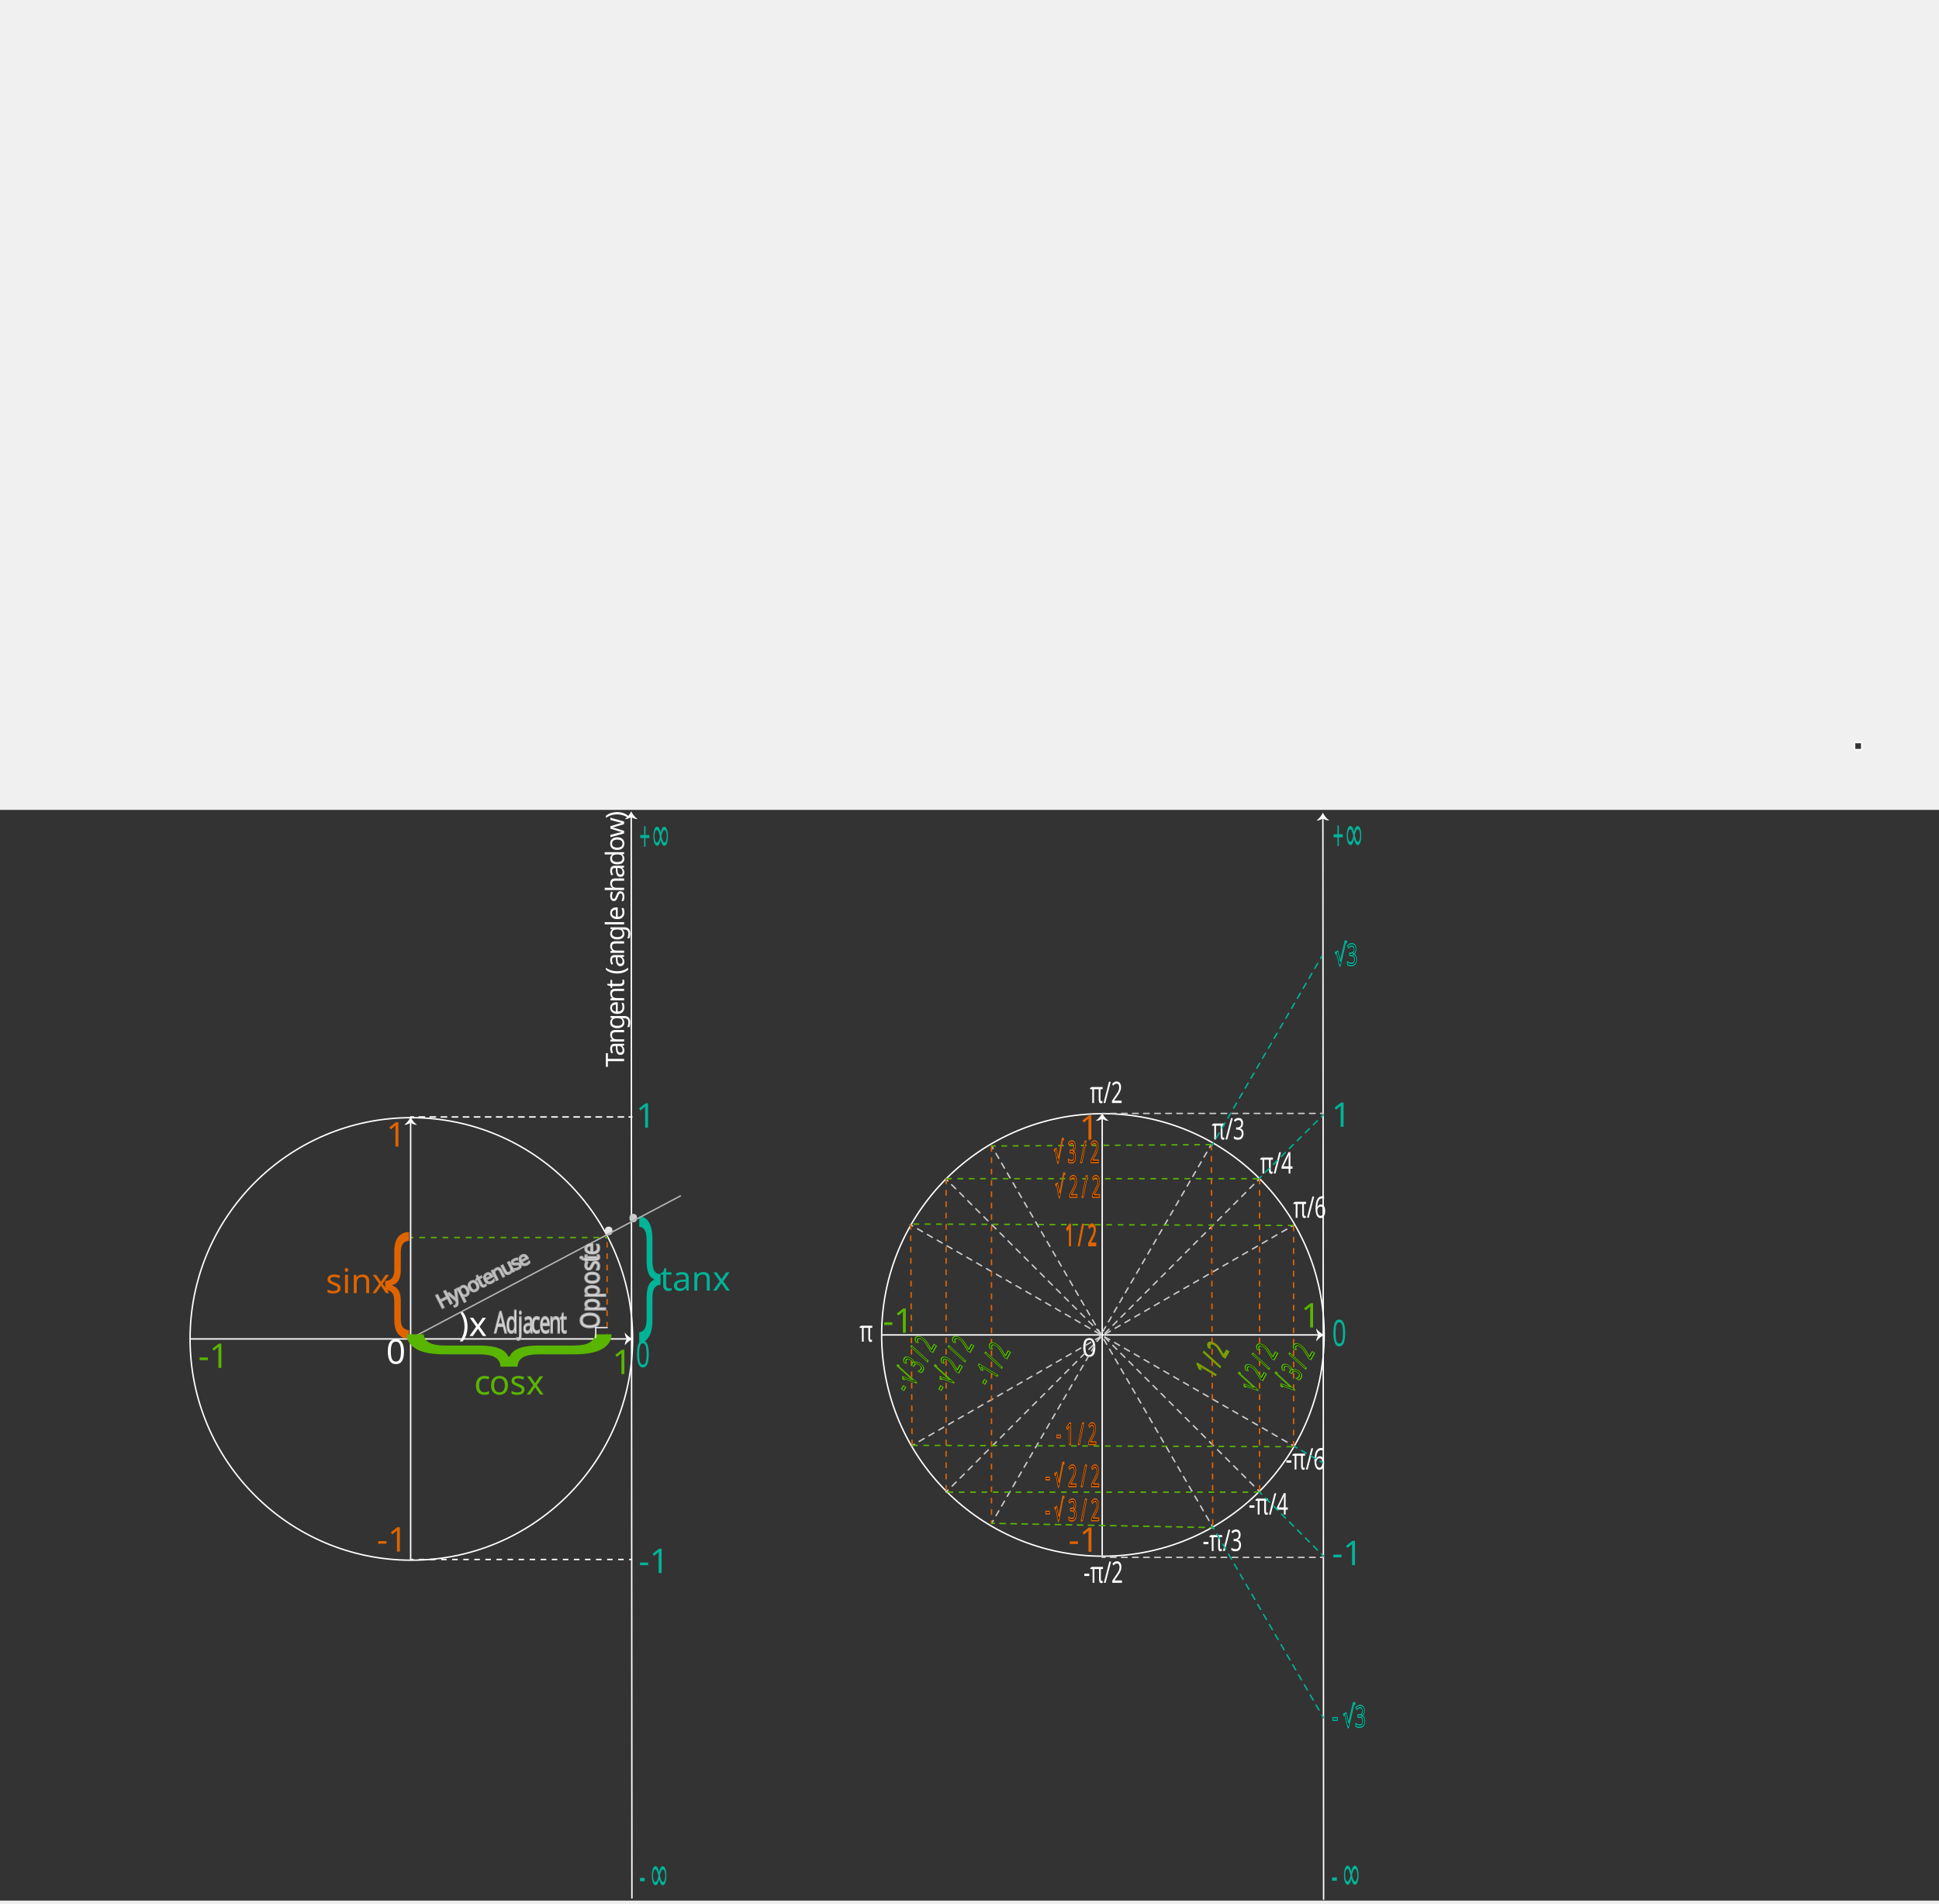
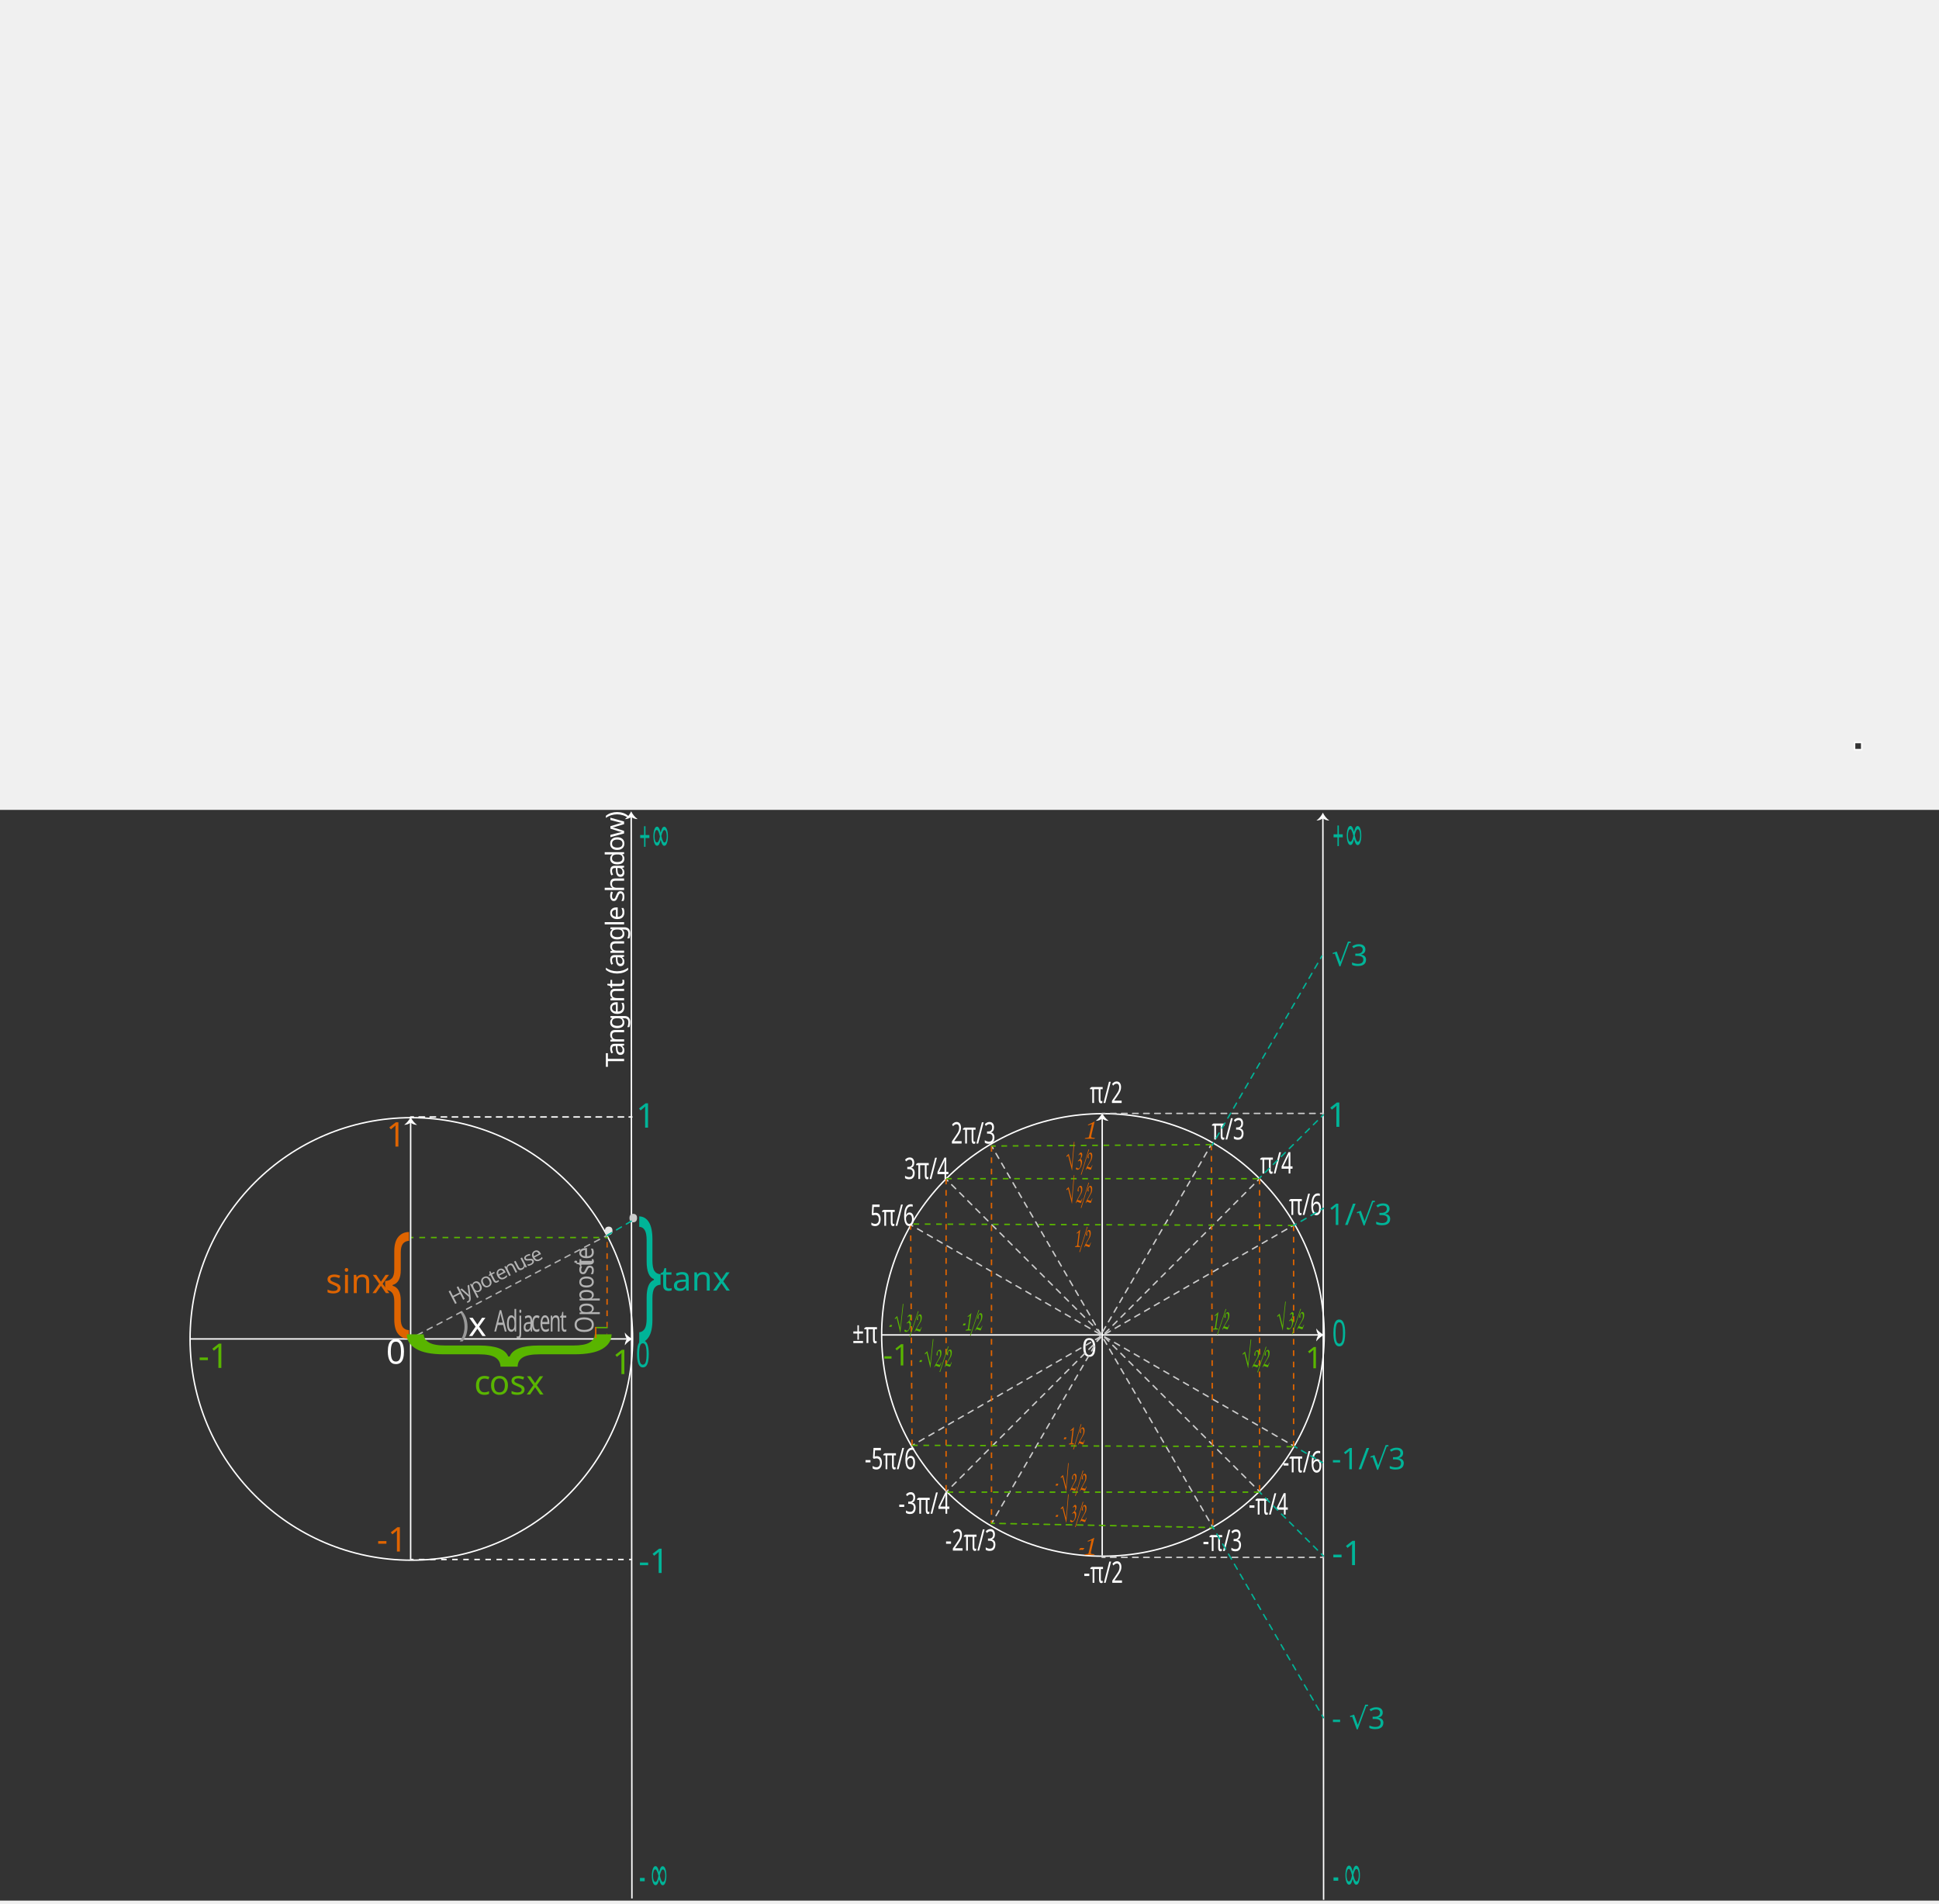
<svg xmlns="http://www.w3.org/2000/svg" id="Layer_1" data-name="Layer 1" viewBox="0 0 1367 1342.21">
  <defs>
-     <style>.cls-1,.cls-2{fill:#333;}.cls-1{stroke:#333;}.cls-1,.cls-12,.cls-2,.cls-21,.cls-24,.cls-29,.cls-3,.cls-33,.cls-41,.cls-53,.cls-55,.cls-8,.cls-9{stroke-miterlimit:10;}.cls-2,.cls-21,.cls-22,.cls-23,.cls-3{stroke:#fff;}.cls-21,.cls-22,.cls-23,.cls-24,.cls-3,.cls-35,.cls-36,.cls-37,.cls-38,.cls-39,.cls-40,.cls-41,.cls-43,.cls-44,.cls-45,.cls-46,.cls-47,.cls-48,.cls-49,.cls-50,.cls-51,.cls-52,.cls-57,.cls-8,.cls-9{fill:none;}.cls-18,.cls-4,.cls-42,.cls-5{fill:#fff;}.cls-5{font-size:18px;}.cls-11,.cls-12,.cls-13,.cls-14,.cls-15,.cls-17,.cls-18,.cls-19,.cls-20,.cls-25,.cls-26,.cls-28,.cls-29,.cls-33,.cls-42,.cls-5,.cls-53,.cls-54,.cls-55,.cls-56,.cls-58,.cls-6{font-family:MyriadPro-Regular, Myriad Pro;}.cls-13,.cls-15,.cls-17,.cls-18,.cls-19,.cls-20,.cls-6{font-size:24px;}.cls-12,.cls-29,.cls-33,.cls-6{fill:#e6e6e6;}.cls-15,.cls-25,.cls-7{fill:#59b500;}.cls-44,.cls-45,.cls-46,.cls-55,.cls-56,.cls-8,.cls-9{stroke:#59b500;}.cls-9{stroke-dasharray:4.09 4.09;}.cls-10,.cls-11,.cls-17,.cls-53,.cls-55{fill:#df6400;}.cls-11{font-size:86.45px;}.cls-12{font-size:14px;}.cls-12,.cls-24,.cls-29,.cls-33{stroke:#b3b3b3;}.cls-13{fill:#ccc;}.cls-14{font-size:102.13px;}.cls-14,.cls-20,.cls-26,.cls-28{fill:#00b498;}.cls-16{letter-spacing:-0.01em;}.cls-19{fill:#00b397;}.cls-21,.cls-23,.cls-57{stroke-dasharray:3.9 3.9;}.cls-22,.cls-23,.cls-35,.cls-36,.cls-37,.cls-38,.cls-39,.cls-40,.cls-41,.cls-45,.cls-46,.cls-47,.cls-48,.cls-49,.cls-50,.cls-51,.cls-52,.cls-57{stroke-linecap:round;}.cls-22,.cls-23,.cls-35,.cls-36,.cls-37,.cls-38,.cls-39,.cls-40,.cls-43,.cls-44,.cls-45,.cls-46,.cls-47,.cls-48,.cls-49,.cls-50,.cls-51,.cls-52,.cls-57{stroke-linejoin:round;}.cls-25{font-size:165.61px;}.cls-26{font-size:30px;}.cls-27{font-size:36px;}.cls-28{font-size:25.76px;}.cls-29,.cls-42,.cls-53,.cls-54,.cls-58{font-size:21px;}.cls-30{letter-spacing:-0.01em;}.cls-31{letter-spacing:-0.01em;}.cls-32{letter-spacing:0em;}.cls-33{font-size:18.4px;}.cls-34{letter-spacing:-0.01em;}.cls-35,.cls-36,.cls-37,.cls-38,.cls-39,.cls-40,.cls-57{stroke:#ccc;}.cls-36{stroke-dasharray:4.01 4.01;}.cls-37{stroke-dasharray:3.95 3.95;}.cls-38{stroke-dasharray:3.99 3.99;}.cls-39{stroke-dasharray:4.01 4.01;}.cls-40{stroke-dasharray:3.99 3.99;}.cls-41{stroke:#e6e6e6;}.cls-43,.cls-53,.cls-54{stroke:#df6400;}.cls-43,.cls-44{stroke-dasharray:4;}.cls-46{stroke-dasharray:3.9 3.9;}.cls-47,.cls-48,.cls-49,.cls-50,.cls-51,.cls-52{stroke:#00b397;}.cls-48{stroke-dasharray:4.07 4.07;}.cls-49{stroke-dasharray:3.98 3.98;}.cls-50{stroke-dasharray:4.1 4.1;}.cls-51{stroke-dasharray:3.98 3.98;}.cls-52{stroke-dasharray:3.77 3.77;}.cls-55,.cls-56{font-size:21.15px;}.cls-58{stroke:#00b498;}</style>
+     <style>.cls-1,.cls-2{fill:#333;}.cls-1{stroke:#333;}.cls-1,.cls-2,.cls-22,.cls-3,.cls-45,.cls-46,.cls-8,.cls-9{stroke-miterlimit:10;}.cls-2,.cls-22,.cls-23,.cls-24,.cls-3{stroke:#fff;}.cls-22,.cls-23,.cls-24,.cls-25,.cls-26,.cls-3,.cls-39,.cls-40,.cls-41,.cls-42,.cls-43,.cls-44,.cls-45,.cls-46,.cls-48,.cls-49,.cls-50,.cls-51,.cls-52,.cls-53,.cls-54,.cls-55,.cls-56,.cls-57,.cls-61,.cls-63,.cls-64,.cls-65,.cls-8,.cls-9{fill:none;}.cls-18,.cls-4,.cls-47,.cls-5{fill:#fff;}.cls-5{font-size:18px;}.cls-11,.cls-12,.cls-13,.cls-14,.cls-15,.cls-17,.cls-18,.cls-19,.cls-20,.cls-21,.cls-27,.cls-28,.cls-30,.cls-31,.cls-36,.cls-47,.cls-5,.cls-6,.cls-62,.cls-66{font-family:MyriadPro-Regular, Myriad Pro;}.cls-13,.cls-15,.cls-17,.cls-18,.cls-19,.cls-20,.cls-21,.cls-6{font-size:24px;}.cls-6{fill:#e6e6e6;}.cls-15,.cls-27,.cls-59,.cls-60,.cls-66,.cls-7{fill:#59b500;}.cls-45,.cls-49,.cls-50,.cls-51,.cls-8,.cls-9{stroke:#59b500;}.cls-9{stroke-dasharray:4.09 4.09;}.cls-10,.cls-11,.cls-17,.cls-38,.cls-58{fill:#df6400;}.cls-11{font-size:86.45px;}.cls-12{font-size:14px;}.cls-12,.cls-31,.cls-36{fill:#b3b3b3;}.cls-13{fill:#ccc;}.cls-14{font-size:102.13px;}.cls-14,.cls-21,.cls-28,.cls-30,.cls-62{fill:#00b498;}.cls-16{letter-spacing:-0.01em;}.cls-19{fill:#00b397;}.cls-20{fill:#999;}.cls-22,.cls-24,.cls-61{stroke-dasharray:3.9 3.9;}.cls-23,.cls-24,.cls-25,.cls-26,.cls-39,.cls-40,.cls-41,.cls-42,.cls-43,.cls-44,.cls-45,.cls-46,.cls-50,.cls-51,.cls-52,.cls-53,.cls-54,.cls-55,.cls-56,.cls-57,.cls-61,.cls-63,.cls-64,.cls-65{stroke-linecap:round;}.cls-23,.cls-24,.cls-25,.cls-26,.cls-39,.cls-40,.cls-41,.cls-42,.cls-43,.cls-44,.cls-48,.cls-49,.cls-50,.cls-51,.cls-52,.cls-53,.cls-54,.cls-55,.cls-56,.cls-57,.cls-61,.cls-63,.cls-64,.cls-65{stroke-linejoin:round;}.cls-25,.cls-26{stroke:#b3b3b3;}.cls-26{stroke-dasharray:3.92 3.92;}.cls-27{font-size:165.61px;}.cls-28{font-size:30px;}.cls-29{font-size:36px;}.cls-30{font-size:25.76px;}.cls-31,.cls-38,.cls-47,.cls-58,.cls-62,.cls-66{font-size:21px;}.cls-32{letter-spacing:-0.01em;}.cls-33{letter-spacing:-0.01em;}.cls-34{letter-spacing:0em;}.cls-35{letter-spacing:0em;}.cls-36{font-size:18.4px;}.cls-37{letter-spacing:-0.01em;}.cls-38,.cls-58,.cls-59,.cls-60{font-family:ComicSansMS, Comic Sans MS;}.cls-38{letter-spacing:-0.07em;}.cls-39,.cls-40,.cls-41,.cls-42,.cls-43,.cls-44,.cls-61{stroke:#ccc;}.cls-40{stroke-dasharray:4.01 4.01;}.cls-41{stroke-dasharray:3.95 3.95;}.cls-42{stroke-dasharray:3.99 3.99;}.cls-43{stroke-dasharray:4.01 4.01;}.cls-44{stroke-dasharray:3.99 3.99;}.cls-46,.cls-48{stroke:#df6400;}.cls-48,.cls-49,.cls-63{stroke-dasharray:4;}.cls-51{stroke-dasharray:3.9 3.9;}.cls-52,.cls-53,.cls-54,.cls-55,.cls-56,.cls-57{stroke:#00b397;}.cls-53{stroke-dasharray:4.07 4.07;}.cls-54{stroke-dasharray:3.98 3.98;}.cls-55{stroke-dasharray:4.1 4.1;}.cls-56{stroke-dasharray:3.98 3.98;}.cls-57{stroke-dasharray:3.77 3.77;}.cls-58{letter-spacing:-0.07em;}.cls-59,.cls-60{font-size:21.15px;}.cls-59{letter-spacing:-0.07em;}.cls-60{letter-spacing:-0.07em;}.cls-63,.cls-64,.cls-65{stroke:#00b498;}.cls-65{stroke-dasharray:4.04 4.04;}</style>
  </defs>
  <rect class="cls-1" x="0.5" y="571.5" width="1366" height="768" />
  <rect class="cls-2" x="1307.5" y="523.5" width="5" height="5" />
  <circle class="cls-2" cx="290" cy="944" r="156" />
  <line class="cls-3" x1="134" y1="944" x2="442.44" y2="944" />
  <path class="cls-4" d="M439.54,372.5A7.33,7.33,0,0,1,438,368a13.72,13.72,0,0,0,5.55,4.54A14.44,14.44,0,0,0,438,377,7.67,7.67,0,0,1,439.54,372.5Z" transform="translate(2.5 571.5)" />
  <text class="cls-5" transform="translate(440 752.34) rotate(-90)">T<tspan x="7.78" y="0">a</tspan>
    <tspan x="16.48" y="0">n</tspan>
    <tspan x="26.46" y="0">g</tspan>
    <tspan x="36.51" y="0">e</tspan>
    <tspan x="45.55" y="0">n</tspan>
    <tspan x="55.46" y="0">t</tspan>
    <tspan x="61.42" y="0"> </tspan>
    <tspan x="65.24" y="0">(</tspan>
    <tspan x="70.35" y="0">a</tspan>
    <tspan x="79.02" y="0">n</tspan>
    <tspan x="89.02" y="0">g</tspan>
    <tspan x="99.09" y="0">l</tspan>
    <tspan x="103.35" y="0">e</tspan>
    <tspan x="112.34" y="0"> </tspan>
    <tspan x="116.17" y="0">s</tspan>
    <tspan x="123.31" y="0">h</tspan>
    <tspan x="133.28" y="0">a</tspan>
    <tspan x="141.96" y="0">d</tspan>
    <tspan x="152.12" y="0">o</tspan>
    <tspan x="161.88" y="0">w</tspan>
    <tspan x="175.13" y="0">)</tspan>
  </text>
  <line class="cls-4" x1="445" y1="572" x2="445.5" y2="1338.5" />
  <line class="cls-3" x1="445" y1="575.56" x2="445.5" y2="1338.5" />
  <path class="cls-4" d="M442.5,4.46A7.37,7.37,0,0,0,447.05,6,13.57,13.57,0,0,1,442.5.5,14.44,14.44,0,0,1,438,6.05,7.58,7.58,0,0,0,442.5,4.46Z" transform="translate(2.5 571.5)" />
  <text class="cls-6" transform="translate(424.62 876.54)">•</text>
  <line class="cls-7" x1="428.5" y1="872.5" x2="289.5" y2="872.5" />
  <line class="cls-8" x1="428.5" y1="872.5" x2="426.5" y2="872.5" />
  <line class="cls-9" x1="422.41" y1="872.5" x2="293.55" y2="872.5" />
  <line class="cls-8" x1="291.5" y1="872.5" x2="289.5" y2="872.5" />
  <line class="cls-10" x1="428" y1="942" x2="428" y2="869.5" />
  <polygon class="cls-10" points="428 942 427.87 940 428.13 940 428 942" />
  <path class="cls-10" d="M425.15,364.47c0-1.34-.18-2.69-.16-4h1c0,1.34-.11,2.69-.16,4Z" transform="translate(2.5 571.5)" />
  <rect class="cls-10" x="427.5" y="923.88" width="1" height="4.03" />
  <rect class="cls-10" x="427.5" y="915.82" width="1" height="4.03" />
  <rect class="cls-10" x="427.5" y="907.76" width="1" height="4.03" />
  <rect class="cls-10" x="427.5" y="899.71" width="1" height="4.03" />
  <rect class="cls-10" x="427.5" y="891.65" width="1" height="4.03" />
  <rect class="cls-10" x="427.5" y="883.59" width="1" height="4.03" />
  <path class="cls-10" d="M425,308.06c0-1.34.12-2.69.17-4h.68c.05,1.34.19,2.69.17,4Z" transform="translate(2.5 571.5)" />
  <polygon class="cls-10" points="427.88 871.5 428 869.5 428.13 871.5 427.88 871.5" />
  <text class="cls-11" transform="translate(270.05 930.35) scale(0.61 1)">{</text>
  <line class="cls-4" x1="289.5" y1="787.5" x2="289.5" y2="1099.5" />
  <line class="cls-3" x1="289.5" y1="791.06" x2="289.5" y2="1099.5" />
  <path class="cls-4" d="M287,220a7.33,7.33,0,0,0,4.54,1.59A13.72,13.72,0,0,1,287,216a14.44,14.44,0,0,1-4.54,5.55A7.67,7.67,0,0,0,287,220Z" transform="translate(2.5 571.5)" />
-   <text class="cls-12" transform="translate(310.66 922.94) rotate(-27.25)">H</text>
-   <text class="cls-12" transform="translate(318.88 918.71) rotate(-27.25)">y</text>
-   <text class="cls-12" transform="translate(324.75 915.69) rotate(-27.25)">p</text>
-   <text class="cls-12" transform="translate(331.81 912.05) rotate(-27.25)">o</text>
-   <text class="cls-12" transform="matrix(0.89, -0.46, 0.46, 0.89, 338.64, 908.53)">t</text>
-   <text class="cls-12" transform="translate(342.71 906.44) rotate(-27.25)">e</text>
-   <text class="cls-12" transform="translate(348.94 903.23) rotate(-27.25)">n</text>
-   <text class="cls-12" transform="matrix(0.89, -0.46, 0.46, 0.89, 355.84, 899.68)">u</text>
-   <text class="cls-12" transform="translate(362.71 896.13) rotate(-27.25)">s</text>
-   <text class="cls-12" transform="translate(367.64 893.6) rotate(-27.25)">e</text>
+   <text class="cls-12" transform="translate(319.66 919.94) rotate(-27.25)">H</text>
+   <text class="cls-12" transform="translate(327.88 915.71) rotate(-27.25)">y</text>
+   <text class="cls-12" transform="translate(333.75 912.69) rotate(-27.25)">p</text>
+   <text class="cls-12" transform="translate(340.81 909.05) rotate(-27.25)">o</text>
+   <text class="cls-12" transform="matrix(0.89, -0.46, 0.46, 0.89, 347.64, 905.53)">t</text>
+   <text class="cls-12" transform="translate(351.71 903.44) rotate(-27.25)">e</text>
+   <text class="cls-12" transform="translate(357.94 900.23) rotate(-27.25)">n</text>
+   <text class="cls-12" transform="matrix(0.89, -0.46, 0.46, 0.89, 364.84, 896.68)">u</text>
+   <text class="cls-12" transform="translate(371.71 893.13) rotate(-27.25)">s</text>
+   <text class="cls-12" transform="translate(376.64 890.6) rotate(-27.25)">e</text>
  <text x="2.5" y="571.5" />
  <text class="cls-13" transform="translate(441.94 867.54)">•</text>
  <text class="cls-14" transform="translate(449.16 930.51) scale(0.46 1)">}</text>
  <text class="cls-15" transform="translate(334.27 983.19)">
    <tspan class="cls-16">c</tspan>
    <tspan x="10.61" y="0">osx</tspan>
  </text>
  <text class="cls-17" transform="translate(229.68 911.68)">sinx</text>
  <text class="cls-18" transform="translate(272.25 961.51)">0</text>
  <text class="cls-19" transform="translate(465.35 909.92)">tanx</text>
-   <text class="cls-18" transform="translate(323.38 941.94)">)x</text>
+   <text class="cls-20" transform="translate(323.38 941.94)">)<tspan class="cls-4" x="6.82" y="0">x</tspan>
+   </text>
  <text class="cls-17" transform="translate(272.34 808.38)">1</text>
  <text class="cls-17" transform="translate(265.66 1093.9)">-1</text>
  <text class="cls-15" transform="translate(431.66 968.8)">1</text>
  <text class="cls-15" transform="translate(139.8 964.46)">-1</text>
-   <text class="cls-20" transform="translate(448.36 795.03)">1</text>
-   <text class="cls-20" transform="translate(450.19 1109.03)">-1</text>
+   <text class="cls-21" transform="translate(448.36 795.03)">1</text>
+   <text class="cls-21" transform="translate(450.19 1109.03)">-1</text>
  <line class="cls-4" x1="289.5" y1="1099.5" x2="445.5" y2="1099.5" />
  <line class="cls-3" x1="289.5" y1="1099.5" x2="291.5" y2="1099.5" />
-   <line class="cls-21" x1="295.4" y1="1099.5" x2="441.55" y2="1099.5" />
+   <line class="cls-22" x1="295.4" y1="1099.5" x2="441.55" y2="1099.5" />
  <line class="cls-3" x1="443.5" y1="1099.5" x2="445.5" y2="1099.5" />
  <line class="cls-4" x1="289.5" y1="787.5" x2="445.5" y2="787.5" />
-   <line class="cls-22" x1="289.5" y1="787.5" x2="291.5" y2="787.5" />
-   <line class="cls-23" x1="295.4" y1="787.5" x2="441.55" y2="787.5" />
-   <line class="cls-22" x1="443.5" y1="787.5" x2="445.5" y2="787.5" />
-   <line class="cls-24" x1="289" y1="944" x2="480" y2="843" />
-   <text class="cls-25" transform="matrix(0, -0.43, 1, 0, 405.02, 965.53)">{</text>
-   <text class="cls-26" transform="translate(450.64 600.36) scale(0.46 1)">+<tspan class="cls-27" x="17.88" y="0">∞</tspan>
-   </text>
-   <text class="cls-26" transform="translate(450.62 1333.21) scale(0.46 1)">- <tspan class="cls-27" x="15.57" y="0">∞</tspan>
-   </text>
-   <text class="cls-28" transform="translate(448.23 963.83) scale(0.68 1)">0</text>
-   <text class="cls-29" transform="translate(348.48 939.79) scale(0.65 1)">
-     <tspan class="cls-30">A</tspan>
+   <line class="cls-23" x1="289.5" y1="787.5" x2="291.5" y2="787.5" />
+   <line class="cls-24" x1="295.4" y1="787.5" x2="441.55" y2="787.5" />
+   <line class="cls-23" x1="443.5" y1="787.5" x2="445.5" y2="787.5" />
+   <line class="cls-25" x1="289" y1="944" x2="290.77" y2="943.07" />
+   <line class="cls-26" x1="294.24" y1="941.25" x2="424.49" y2="872.84" />
+   <line class="cls-25" x1="426.23" y1="871.93" x2="428" y2="871" />
+   <text class="cls-27" transform="translate(405.03 965.52) rotate(-90) scale(0.43 1)">{</text>
+   <text class="cls-28" transform="translate(450.64 600.36) scale(0.46 1)">+<tspan class="cls-29" x="17.88" y="0">∞</tspan>
+   </text>
+   <text class="cls-28" transform="translate(450.62 1333.21) scale(0.46 1)">- <tspan class="cls-29" x="15.57" y="0">∞</tspan>
+   </text>
+   <text class="cls-30" transform="translate(448.23 963.83) scale(0.68 1)">0</text>
+   <text class="cls-31" transform="translate(348.48 938.79) scale(0.65 1)">
+     <tspan class="cls-32">A</tspan>
    <tspan x="12.6" y="0">dja</tspan>
-     <tspan class="cls-31" x="39.67" y="0">c</tspan>
+     <tspan class="cls-33" x="39.67" y="0">c</tspan>
    <tspan x="48.95" y="0">e</tspan>
-     <tspan class="cls-32" x="59.47" y="0">n</tspan>
-     <tspan x="71.04" y="0">t</tspan>
-   </text>
-   <text class="cls-33" transform="matrix(0, -0.85, 1, 0, 422.45, 937.05)">Opposi<tspan class="cls-34" x="55.31" y="0">t</tspan>
+     <tspan class="cls-34" x="59.47" y="0">n</tspan>
+     <tspan class="cls-35" x="71.04" y="0">t</tspan>
+   </text>
+   <text class="cls-36" transform="translate(418.45 940.05) rotate(-90) scale(0.85 1)">Opposi<tspan class="cls-37" x="55.31" y="0">t</tspan>
    <tspan x="61.29" y="0">e</tspan>
  </text>
  <circle class="cls-2" cx="777.56" cy="941.18" r="156" />
  <line class="cls-3" x1="621.56" y1="941.18" x2="930" y2="941.18" />
  <path class="cls-4" d="M927.09,369.68a7.41,7.41,0,0,1-1.58-4.55,13.53,13.53,0,0,0,5.55,4.55,14.3,14.3,0,0,0-5.55,4.54A7.64,7.64,0,0,1,927.09,369.68Z" transform="translate(2.5 571.5)" />
  <line class="cls-4" x1="777.06" y1="784.68" x2="777.06" y2="1096.68" />
  <line class="cls-3" x1="777.06" y1="788.24" x2="777.06" y2="1096.68" />
  <path class="cls-4" d="M774.56,217.14a7.32,7.32,0,0,0,4.54,1.58,13.62,13.62,0,0,1-4.54-5.54,14.28,14.28,0,0,1-4.55,5.54A7.6,7.6,0,0,0,774.56,217.14Z" transform="translate(2.5 571.5)" />
  <text class="cls-5" transform="translate(762.81 956.43)">0</text>
-   <text class="cls-17" transform="translate(760.89 803.55)">1</text>
-   <text class="cls-17" transform="translate(753.22 1094.07)">-1</text>
-   <text class="cls-15" transform="translate(917.22 935.98)">1</text>
-   <text class="cls-15" transform="translate(622.36 939.64)">-1</text>
-   <line class="cls-35" x1="667" y1="1052" x2="668.41" y2="1050.59" />
-   <line class="cls-36" x1="671.25" y1="1047.75" x2="885.17" y2="833.83" />
-   <line class="cls-35" x1="886.59" y1="832.41" x2="888" y2="831" />
-   <line class="cls-35" x1="888.18" y1="1051.82" x2="886.76" y2="1050.41" />
-   <line class="cls-36" x1="883.92" y1="1047.58" x2="669.66" y2="834" />
-   <line class="cls-35" x1="668.24" y1="832.59" x2="666.82" y2="831.18" />
-   <line class="cls-35" x1="699.23" y1="1073.76" x2="700.23" y2="1072.03" />
-   <line class="cls-37" x1="702.21" y1="1068.61" x2="851.78" y2="810.68" />
-   <line class="cls-35" x1="852.77" y1="808.97" x2="853.77" y2="807.24" />
-   <line class="cls-35" x1="642.83" y1="1019.25" x2="644.56" y2="1018.25" />
-   <line class="cls-38" x1="648.01" y1="1016.26" x2="908.71" y2="865.74" />
-   <line class="cls-35" x1="910.44" y1="864.75" x2="912.17" y2="863.75" />
-   <line class="cls-35" x1="641.67" y1="863.37" x2="643.4" y2="864.37" />
-   <line class="cls-39" x1="646.87" y1="866.37" x2="908.86" y2="1017.63" />
-   <line class="cls-35" x1="910.6" y1="1018.63" x2="912.33" y2="1019.63" />
-   <line class="cls-35" x1="699.14" y1="808.04" x2="700.14" y2="809.77" />
-   <line class="cls-40" x1="702.14" y1="813.22" x2="853.21" y2="1073.51" />
-   <line class="cls-35" x1="854.21" y1="1075.23" x2="855.22" y2="1076.96" />
-   <line class="cls-41" x1="428" y1="936" x2="420" y2="936" />
-   <line class="cls-41" x1="420" y1="943" x2="420" y2="936" />
-   <text class="cls-42" transform="translate(605.88 945.93) scale(0.69 1)">π</text>
-   <text class="cls-42" transform="translate(911.72 858.59) scale(0.69 1)">π/6</text>
-   <text class="cls-42" transform="translate(888.29 827.38) scale(0.69 1)">π/4</text>
-   <text class="cls-42" transform="translate(854.29 803.38) scale(0.69 1)">π/3</text>
-   <text class="cls-42" transform="translate(768.29 777.66) scale(0.69 1)">π/2</text>
-   <text class="cls-42" transform="translate(906.29 1036.09) scale(0.69 1)">-π/6</text>
-   <text class="cls-42" transform="translate(880.29 1067.81) scale(0.69 1)">-π/4</text>
-   <text class="cls-42" transform="translate(847.86 1093.52) scale(0.69 1)">-π/3</text>
-   <text class="cls-42" transform="translate(763.86 1115.95) scale(0.69 1)">-π/2</text>
-   <line class="cls-43" x1="667" y1="831" x2="667" y2="1052" />
-   <line class="cls-43" x1="888" y1="831" x2="888" y2="1052" />
-   <line class="cls-43" x1="699" y1="808" x2="699" y2="1074" />
-   <line class="cls-43" x1="854" y1="807" x2="855" y2="1077" />
-   <line class="cls-43" x1="912" y1="864" x2="912" y2="1020" />
-   <line class="cls-43" x1="642" y1="863" x2="643" y2="1019" />
-   <line class="cls-44" x1="912" y1="864" x2="642" y2="863" />
-   <line class="cls-44" x1="667" y1="831" x2="888" y2="831" />
-   <line class="cls-44" x1="854" y1="807" x2="699" y2="808" />
-   <line class="cls-44" x1="643" y1="1019" x2="912" y2="1020" />
-   <line class="cls-44" x1="888" y1="1052" x2="667" y2="1052" />
-   <line class="cls-45" x1="699" y1="1074" x2="701" y2="1074.04" />
-   <line class="cls-46" x1="704.9" y1="1074.11" x2="851.05" y2="1076.92" />
-   <line class="cls-45" x1="853" y1="1076.96" x2="855" y2="1077" />
+   <text class="cls-38" transform="translate(762.89 802.85)">1</text>
+   <text class="cls-38" transform="translate(758.22 1096.37)">-1</text>
+   <line class="cls-39" x1="667" y1="1052" x2="668.41" y2="1050.59" />
+   <line class="cls-40" x1="671.25" y1="1047.75" x2="885.17" y2="833.83" />
+   <line class="cls-39" x1="886.59" y1="832.41" x2="888" y2="831" />
+   <line class="cls-39" x1="888.18" y1="1051.82" x2="886.76" y2="1050.41" />
+   <line class="cls-40" x1="883.92" y1="1047.58" x2="669.66" y2="834" />
+   <line class="cls-39" x1="668.24" y1="832.59" x2="666.82" y2="831.18" />
+   <line class="cls-39" x1="699.23" y1="1073.76" x2="700.23" y2="1072.03" />
+   <line class="cls-41" x1="702.21" y1="1068.61" x2="851.78" y2="810.68" />
+   <line class="cls-39" x1="852.77" y1="808.97" x2="853.77" y2="807.24" />
+   <line class="cls-39" x1="642.83" y1="1019.25" x2="644.56" y2="1018.25" />
+   <line class="cls-42" x1="648.01" y1="1016.26" x2="908.71" y2="865.74" />
+   <line class="cls-39" x1="910.44" y1="864.75" x2="912.17" y2="863.75" />
+   <line class="cls-39" x1="641.67" y1="863.37" x2="643.4" y2="864.37" />
+   <line class="cls-43" x1="646.87" y1="866.37" x2="908.86" y2="1017.63" />
+   <line class="cls-39" x1="910.6" y1="1018.63" x2="912.33" y2="1019.63" />
+   <line class="cls-39" x1="699.14" y1="808.04" x2="700.14" y2="809.77" />
+   <line class="cls-44" x1="702.14" y1="813.22" x2="853.21" y2="1073.51" />
+   <line class="cls-39" x1="854.21" y1="1075.23" x2="855.22" y2="1076.96" />
+   <line class="cls-45" x1="428" y1="936" x2="420" y2="936" />
+   <line class="cls-46" x1="420" y1="943" x2="420" y2="936" />
+   <text class="cls-47" transform="translate(600.88 946.93) scale(0.69 1)">±π</text>
+   <text class="cls-47" transform="translate(908.72 856.59) scale(0.69 1)">π/6</text>
+   <text class="cls-47" transform="translate(888.29 827.38) scale(0.69 1)">π/4</text>
+   <text class="cls-47" transform="translate(854.29 803.38) scale(0.69 1)">π/3</text>
+   <text class="cls-47" transform="translate(768.29 777.66) scale(0.69 1)">π/2</text>
+   <text class="cls-47" transform="translate(904.29 1038.09) scale(0.69 1)">-π/6</text>
+   <text class="cls-47" transform="translate(880.29 1067.81) scale(0.69 1)">-π/4</text>
+   <text class="cls-47" transform="translate(847.86 1093.52) scale(0.69 1)">-π/3</text>
+   <text class="cls-47" transform="translate(763.86 1115.95) scale(0.69 1)">-π/2</text>
+   <line class="cls-48" x1="667" y1="831" x2="667" y2="1052" />
+   <line class="cls-48" x1="888" y1="831" x2="888" y2="1052" />
+   <line class="cls-48" x1="699" y1="808" x2="699" y2="1074" />
+   <line class="cls-48" x1="854" y1="807" x2="855" y2="1077" />
+   <line class="cls-48" x1="912" y1="864" x2="912" y2="1020" />
+   <line class="cls-48" x1="642" y1="863" x2="643" y2="1019" />
+   <line class="cls-49" x1="912" y1="864" x2="642" y2="863" />
+   <line class="cls-49" x1="667" y1="831" x2="888" y2="831" />
+   <line class="cls-49" x1="854" y1="807" x2="699" y2="808" />
+   <line class="cls-49" x1="643" y1="1019" x2="912" y2="1020" />
+   <line class="cls-49" x1="888" y1="1052" x2="667" y2="1052" />
+   <line class="cls-50" x1="699" y1="1074" x2="701" y2="1074.04" />
+   <line class="cls-51" x1="704.9" y1="1074.11" x2="851.05" y2="1076.92" />
+   <line class="cls-50" x1="853" y1="1076.96" x2="855" y2="1077" />
  <line class="cls-4" x1="932.64" y1="572.96" x2="933.14" y2="1339.46" />
  <line class="cls-3" x1="932.64" y1="576.52" x2="933.14" y2="1339.46" />
  <path class="cls-4" d="M930.14,5.43A7.41,7.41,0,0,0,934.69,7a13.53,13.53,0,0,1-4.55-5.55A14.3,14.3,0,0,1,925.6,7,7.64,7.64,0,0,0,930.14,5.43Z" transform="translate(2.5 571.5)" />
-   <line class="cls-47" x1="854.4" y1="807.63" x2="855.4" y2="805.9" />
-   <line class="cls-48" x1="857.44" y1="802.38" x2="929.97" y2="677.49" />
-   <line class="cls-47" x1="931" y1="675.73" x2="932" y2="674" />
-   <line class="cls-47" x1="887.74" y1="830.76" x2="889.16" y2="829.36" />
-   <line class="cls-49" x1="891.99" y1="826.56" x2="930.16" y2="788.8" />
-   <line class="cls-47" x1="931.58" y1="787.41" x2="933" y2="786" />
-   <line class="cls-47" x1="854.84" y1="1076.25" x2="855.85" y2="1077.98" />
-   <line class="cls-50" x1="857.9" y1="1081.53" x2="930.97" y2="1207.5" />
-   <line class="cls-47" x1="932" y1="1209.27" x2="933" y2="1211" />
-   <line class="cls-47" x1="888" y1="1052" x2="889.41" y2="1053.41" />
-   <line class="cls-51" x1="892.23" y1="1056.23" x2="930.18" y2="1094.18" />
-   <line class="cls-47" x1="931.59" y1="1095.59" x2="933" y2="1097" />
-   <line class="cls-47" x1="912.61" y1="1019.79" x2="914.34" y2="1020.79" />
-   <line class="cls-52" x1="917.6" y1="1022.67" x2="929.03" y2="1029.27" />
-   <line class="cls-47" x1="930.66" y1="1030.21" x2="932.39" y2="1031.21" />
+   <line class="cls-52" x1="854.4" y1="807.63" x2="855.4" y2="805.9" />
+   <line class="cls-53" x1="857.44" y1="802.38" x2="929.97" y2="677.49" />
+   <line class="cls-52" x1="931" y1="675.73" x2="932" y2="674" />
+   <line class="cls-52" x1="887.74" y1="830.76" x2="889.16" y2="829.36" />
+   <line class="cls-54" x1="891.99" y1="826.56" x2="930.16" y2="788.8" />
+   <line class="cls-52" x1="931.58" y1="787.41" x2="933" y2="786" />
+   <line class="cls-52" x1="854.84" y1="1076.25" x2="855.85" y2="1077.98" />
+   <line class="cls-55" x1="857.9" y1="1081.53" x2="930.97" y2="1207.5" />
+   <line class="cls-52" x1="932" y1="1209.27" x2="933" y2="1211" />
+   <line class="cls-52" x1="888" y1="1052" x2="889.41" y2="1053.41" />
+   <line class="cls-56" x1="892.23" y1="1056.23" x2="930.18" y2="1094.18" />
+   <line class="cls-52" x1="931.59" y1="1095.59" x2="933" y2="1097" />
+   <line class="cls-52" x1="912.61" y1="1019.79" x2="914.34" y2="1020.79" />
+   <line class="cls-57" x1="917.6" y1="1022.67" x2="929.03" y2="1029.27" />
+   <line class="cls-52" x1="930.66" y1="1030.21" x2="932.39" y2="1031.21" />
  <text x="2.5" y="571.5" />
-   <text class="cls-53" transform="translate(750.92 878.21) scale(0.52 1)">1 / 2</text>
-   <text class="cls-54" transform="translate(743.81 844.07) scale(0.52 1)">√ 2 / 2</text>
-   <text class="cls-54" transform="translate(742.86 819.64) scale(0.52 1)">√ 3 / 2</text>
-   <text class="cls-54" transform="translate(744.62 1018.36) scale(0.52 1)">- 1 / 2</text>
-   <text class="cls-54" transform="translate(736.86 1072.07) scale(0.52 1)">- √ 3 / 2</text>
-   <text class="cls-54" transform="translate(736.86 1048.07) scale(0.52 1)">- √ 2 / 2</text>
-   <text class="cls-55" transform="matrix(0.26, -0.47, 0.86, 0.52, 855.33, 972.49)">1 / 2</text>
-   <text class="cls-56" transform="matrix(0.26, -0.47, 0.86, 0.52, 884.9, 982.7)">√ 2 / 2</text>
-   <text class="cls-56" transform="matrix(0.26, -0.47, 0.86, 0.52, 910.81, 982.52)">√ 3 / 2</text>
-   <text class="cls-56" transform="matrix(0.26, -0.47, 0.86, 0.52, 698.2, 978.82)">- 1 / 2</text>
-   <text class="cls-56" transform="matrix(0.26, -0.47, 0.86, 0.52, 641.04, 983.21)">- √ 3 / 2</text>
-   <text class="cls-56" transform="matrix(0.26, -0.47, 0.86, 0.52, 667.36, 983.19)">- √ 2 / 2</text>
+   <text class="cls-58" transform="translate(756.92 879.21) scale(0.52 1)">1/2</text>
+   <text class="cls-58" transform="translate(750.81 848.07) scale(0.52 1)">√2/2</text>
+   <text class="cls-58" transform="translate(750.86 824.64) scale(0.52 1)">√3/2</text>
+   <text class="cls-58" transform="translate(748.62 1018.36) scale(0.52 1)">- 1/2</text>
+   <text class="cls-58" transform="translate(742.86 1073.07) scale(0.52 1)">- √3/2</text>
+   <text class="cls-58" transform="translate(742.86 1051.07) scale(0.52 1)">- √2/2</text>
+   <text class="cls-59" transform="matrix(0.54, -0.01, -0.02, 1, 853.91, 937.43)">1/2</text>
+   <text class="cls-59" transform="matrix(0.54, -0.01, -0.02, 1, 874.81, 964.18)">√2/2</text>
+   <text class="cls-59" transform="matrix(0.54, -0.01, -0.02, 1, 899.17, 937.48)">√3/2</text>
+   <text class="cls-60" transform="matrix(0.54, -0.01, -0.02, 1, 677.36, 938.18)">-1/2</text>
+   <text class="cls-60" transform="matrix(0.54, -0.01, -0.02, 1, 625.48, 939.2)">- √3/2</text>
+   <text class="cls-60" transform="matrix(0.54, -0.01, -0.02, 1, 646.66, 963.99)">- √2/2</text>
  <line class="cls-4" x1="777" y1="785" x2="933" y2="785" />
-   <line class="cls-35" x1="777" y1="785" x2="779" y2="785" />
-   <line class="cls-57" x1="782.9" y1="785" x2="929.05" y2="785" />
-   <line class="cls-35" x1="931" y1="785" x2="933" y2="785" />
+   <line class="cls-39" x1="777" y1="785" x2="779" y2="785" />
+   <line class="cls-61" x1="782.9" y1="785" x2="929.05" y2="785" />
+   <line class="cls-39" x1="931" y1="785" x2="933" y2="785" />
  <line class="cls-4" x1="777" y1="1098" x2="933" y2="1098" />
-   <line class="cls-35" x1="777" y1="1098" x2="779" y2="1098" />
-   <line class="cls-57" x1="782.9" y1="1098" x2="929.05" y2="1098" />
-   <line class="cls-35" x1="931" y1="1098" x2="933" y2="1098" />
-   <text class="cls-20" transform="translate(938.71 794.47)">1</text>
-   <text class="cls-20" transform="translate(939.03 1103.47)">-1</text>
-   <text class="cls-28" transform="translate(939.19 948.99) scale(0.68 1)">0</text>
-   <text class="cls-58" transform="translate(940.99 680.59) scale(0.63 1)">√3</text>
-   <text class="cls-58" transform="translate(939.14 1217.59) scale(0.63 1)">- √3</text>
-   <text class="cls-26" transform="translate(939.48 599.85) scale(0.46 1)">+<tspan class="cls-27" x="17.88" y="0">∞</tspan>
-   </text>
-   <text class="cls-26" transform="translate(938.58 1332.85) scale(0.46 1)">- <tspan class="cls-27" x="15.57" y="0">∞</tspan>
-   </text>
+   <line class="cls-39" x1="777" y1="1098" x2="779" y2="1098" />
+   <line class="cls-61" x1="782.9" y1="1098" x2="929.05" y2="1098" />
+   <line class="cls-39" x1="931" y1="1098" x2="933" y2="1098" />
+   <text class="cls-21" transform="translate(935.71 794.47)">1</text>
+   <text class="cls-21" transform="translate(939.03 1103.47)">-1</text>
+   <text class="cls-30" transform="translate(939.19 948.99) scale(0.68 1)">0</text>
+   <text class="cls-28" transform="translate(939.48 599.85) scale(0.46 1)">+<tspan class="cls-29" x="17.88" y="0">∞</tspan>
+   </text>
+   <text class="cls-28" transform="translate(939.58 1332.85) scale(0.46 1)">- <tspan class="cls-29" x="15.57" y="0">∞</tspan>
+   </text>
+   <text class="cls-62" transform="translate(936.07 863.64)">1/√3</text>
+   <text class="cls-62" transform="translate(938.87 1035.88)">-1/√3</text>
+   <text class="cls-62" transform="translate(938.87 680.88)">√3</text>
+   <text class="cls-62" transform="translate(938.87 1218.88)">- √3</text>
+   <line class="cls-63" x1="445" y1="861" x2="428" y2="871" />
+   <line class="cls-64" x1="912.03" y1="864.05" x2="913.76" y2="863.05" />
+   <line class="cls-65" x1="917.26" y1="861.03" x2="929.49" y2="853.96" />
+   <line class="cls-64" x1="931.24" y1="852.95" x2="932.97" y2="851.95" />
+   <text class="cls-47" transform="translate(637.4 831.24) scale(0.69 1)">3π/4</text>
+   <text class="cls-47" transform="translate(670.4 806.24) scale(0.69 1)">2π/3</text>
+   <text class="cls-47" transform="translate(613.4 864.24) scale(0.69 1)">5π/6</text>
+   <text class="cls-47" transform="translate(609.61 1035.85) scale(0.69 1)">-5π/6</text>
+   <text class="cls-47" transform="translate(633.4 1067.24) scale(0.69 1)">-3π/4</text>
+   <text class="cls-47" transform="translate(666.4 1093.24) scale(0.69 1)">-2π/3</text>
+   <text class="cls-66" transform="translate(920.28 964.7)">1</text>
+   <text class="cls-66" transform="translate(622.6 962.7)">-1</text>
</svg>
